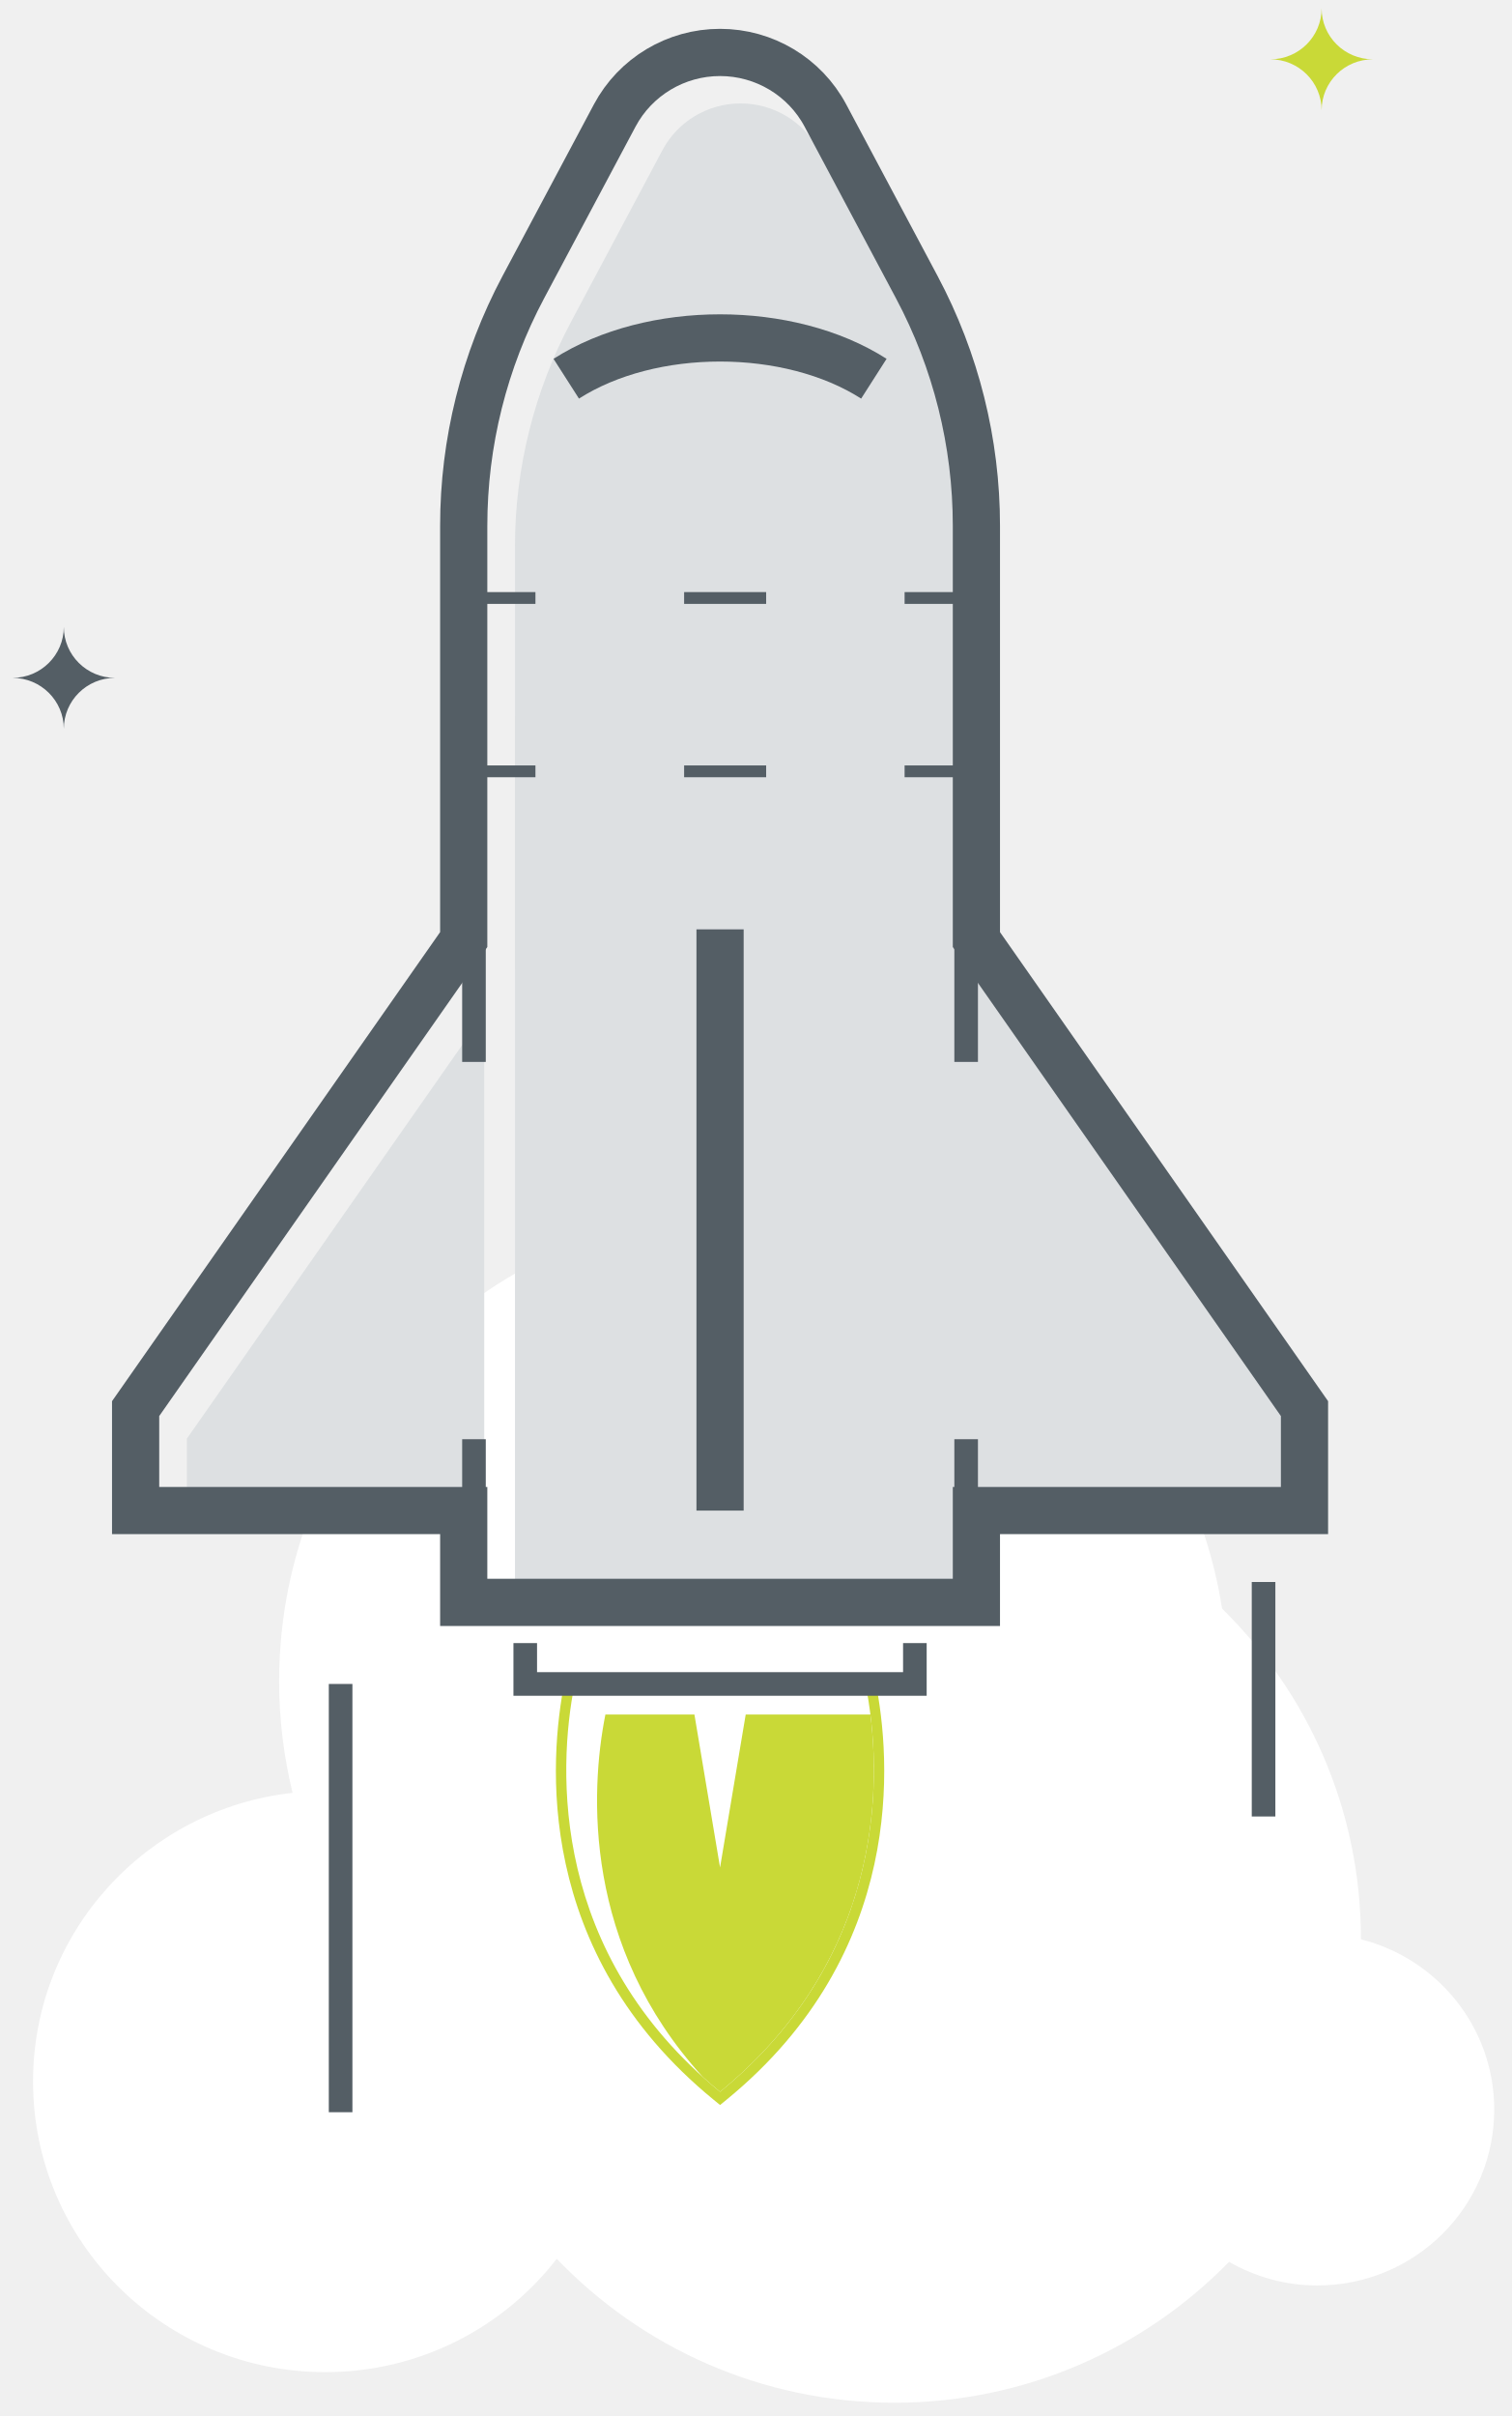
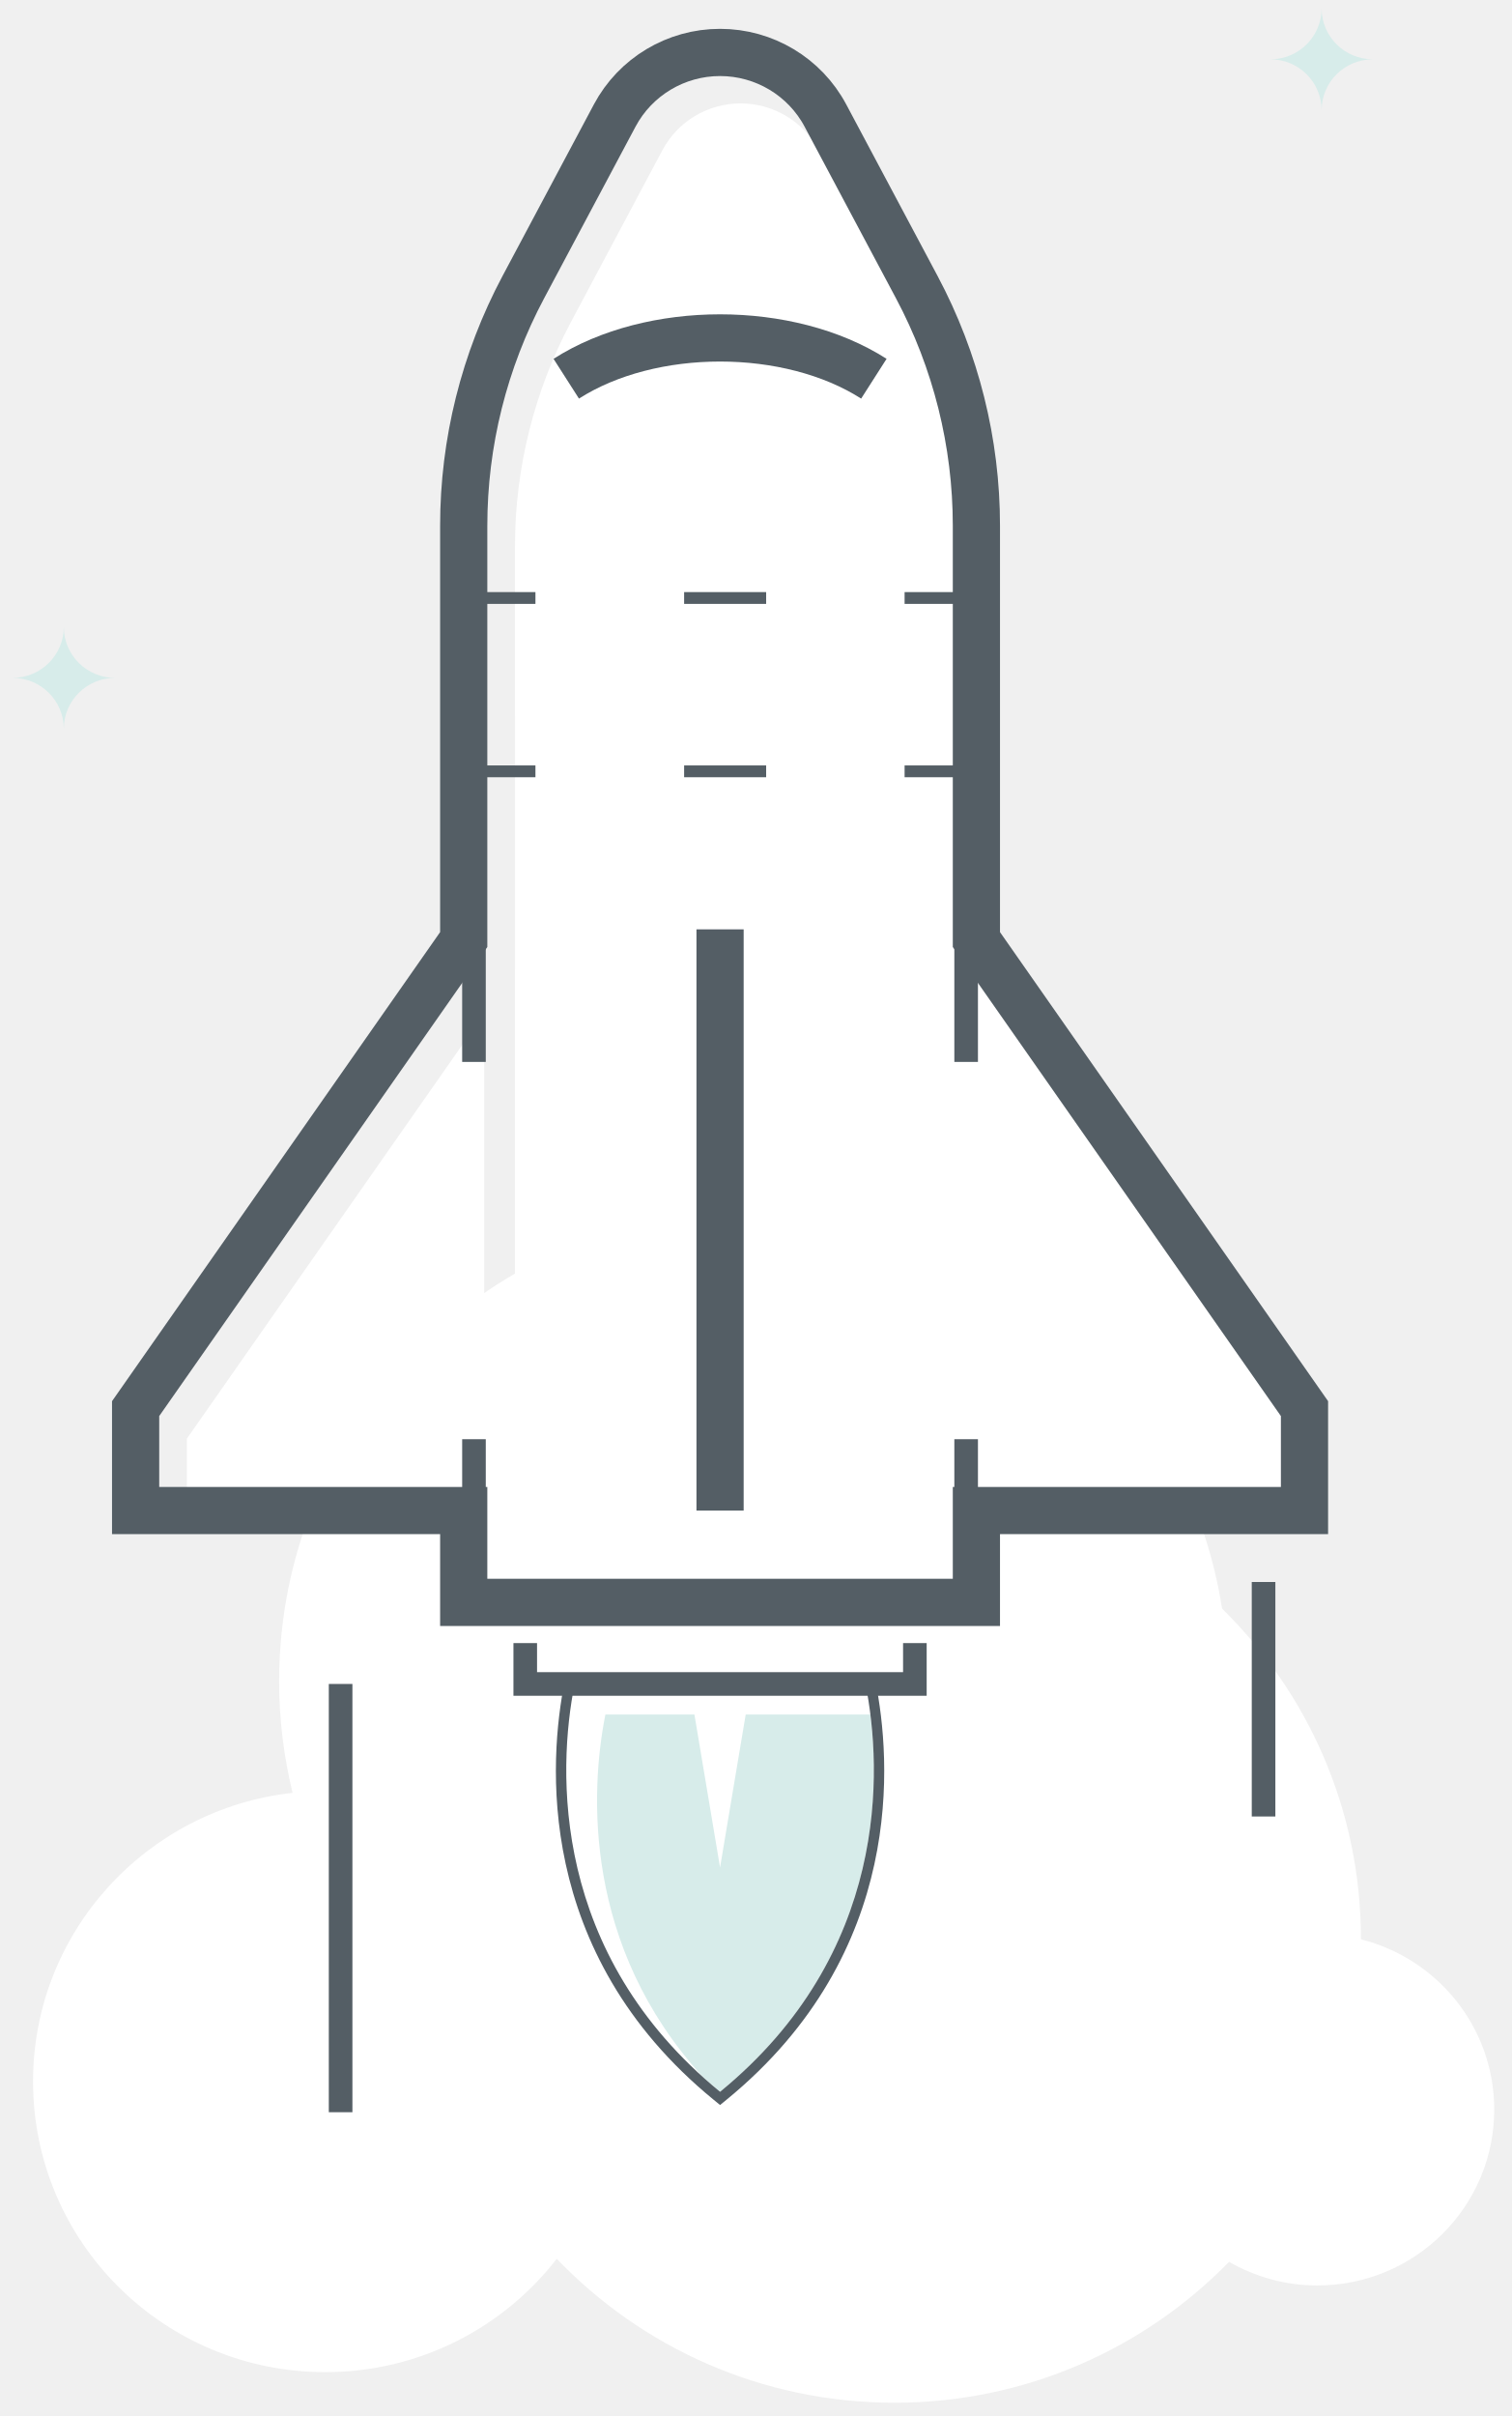
<svg xmlns="http://www.w3.org/2000/svg" width="82px" height="131px" viewBox="0 0 82 131" version="1.1">
  <defs />
  <g id="官網" stroke="none" stroke-width="1" fill="none" fill-rule="evenodd">
    <g id="首頁" transform="translate(-839, -834)">
      <g id="服務項目" transform="translate(0, 600)">
        <g id="3" transform="translate(800, 219)">
          <rect id="Rectangle-11" stroke="#FFFFFF" fill="#FFFFFF" opacity="0" x="0" y="0" width="160" height="160" />
          <g transform="translate(39.68, 15.36)" id="illustration">
            <g>
-               <g id="Page-1" transform="translate(-0, -0)">
-                 <g id="1" transform="translate(-0, 0)">
+               <g id="Page-1" transform="translate(-0, 0)">
+                 <g id="1" transform="translate(0, 0)">
                  <g id="Rocket" transform="translate(-0, 0)">
-                     <g id="illustration" transform="translate(-0, 0)">
+                     <g id="illustration">
                      <path d="M73.131,104.792 C73.131,104.784 73.132,104.774 73.132,104.765 C73.132,97.76 70.25,91.426 65.602,86.865 C63.694,74.614 53.041,65.236 40.183,65.236 C25.976,65.236 14.459,76.685 14.459,90.808 C14.459,92.891 14.716,94.912 15.188,96.851 C7.27,97.728 1.112,104.4 1.112,112.506 C1.112,121.207 8.208,128.262 16.962,128.262 C22.074,128.262 26.619,125.852 29.517,122.117 C34.126,126.921 40.622,129.92 47.828,129.92 C54.951,129.92 61.382,126.99 65.981,122.281 C67.391,123.091 69.023,123.562 70.768,123.562 C76.067,123.562 80.362,119.293 80.362,114.026 C80.362,109.571 77.285,105.84 73.131,104.792" id="Fill-1" fill="#FFFFFF" />
                      <g id="rocket" transform="translate(6.673655, 2.211404)">
-                         <path d="M18.909,52.384 L2.783,75.433 L2.783,78.78 L18.909,78.78 L18.909,52.384 L18.909,52.384 Z" id="Fill-4" fill="#DDE0E2" />
-                         <path d="M45.047,48.893 L45.047,27.04 C45.047,22.819 43.996,18.614 42.009,14.882 L37.051,5.574 C36.218,4.008 34.594,3.037 32.813,3.037 C31.031,3.037 29.407,4.008 28.574,5.573 L23.616,14.882 C21.628,18.614 20.577,22.818 20.577,27.041 L20.578,49.999 L20.577,50 L20.577,78.78 L20.577,80.301 L20.577,83.76 L45.047,83.76 L45.047,78.78 L62.842,78.78 L62.842,74.327 L45.047,48.893 L45.047,48.893 Z" id="Fill-6" fill="#DDE0E2" />
+                         <path d="M18.909,52.384 L2.783,75.433 L2.783,78.78 L18.909,78.78 L18.909,52.384 L18.909,52.384 Z" id="Fill-4" fill="#FFFFFF" />
+                         <path d="M45.047,48.893 L45.047,27.04 C45.047,22.819 43.996,18.614 42.009,14.882 L37.051,5.574 C36.218,4.008 34.594,3.037 32.813,3.037 C31.031,3.037 29.407,4.008 28.574,5.573 L23.616,14.882 C21.628,18.614 20.577,22.818 20.577,27.041 L20.578,49.999 L20.577,50 L20.577,78.78 L20.577,80.301 L20.577,83.76 L45.047,83.76 L45.047,78.78 L62.842,78.78 L62.842,74.327 L45.047,48.893 L45.047,48.893 Z" id="Fill-6" fill="#FFFFFF" />
                        <path d="M18.353,33.444 L18.353,55.008" id="Stroke-8" stroke="#545E65" stroke-width="1.28" />
                        <path d="M45.047,55.008 L45.047,33.445" id="Stroke-10" stroke="#545E65" stroke-width="1.28" />
                        <path d="M31.7,79.336 L31.7,47.82" id="Stroke-12" stroke="#545E65" stroke-width="2.56" />
                        <path d="M18.353,75.465 L18.353,79.336" id="Stroke-14" stroke="#545E65" stroke-width="1.28" />
                        <path d="M45.047,79.336 L45.047,75.465" id="Stroke-16" stroke="#545E65" stroke-width="1.28" />
                        <path d="M41.709,29.853 L45.603,29.853" id="Stroke-18" stroke="#545E65" stroke-width="0.64" />
                        <path d="M17.793,29.853 L21.687,29.853" id="Stroke-20" stroke="#545E65" stroke-width="0.64" />
                        <path d="M41.709,39.252 L45.603,39.252" id="Stroke-22" stroke="#545E65" stroke-width="0.64" />
                        <path d="M17.793,39.252 L21.687,39.252" id="Stroke-24" stroke="#545E65" stroke-width="0.64" />
                        <path d="M29.751,29.853 L34.2,29.853" id="Stroke-26" stroke="#545E65" stroke-width="0.64" />
                        <path d="M29.751,39.252 L34.2,39.252" id="Stroke-28" stroke="#545E65" stroke-width="0.64" />
                        <path d="M63.398,73.807 L45.603,48.373 L45.603,25.935 C45.603,21.426 44.494,16.985 42.371,13.001 L37.413,3.691 C36.293,1.588 34.094,0.272 31.7,0.272 L31.7,0.272 C29.306,0.272 27.108,1.588 25.987,3.691 L21.029,13 C18.906,16.985 17.797,21.426 17.797,25.935 L17.797,48.373 L0.002,73.807 L0.002,79.333 L17.797,79.333 L17.797,84.313 L45.603,84.313 L45.603,79.333 L63.398,79.333 L63.398,73.807 L63.398,73.807 L63.398,73.807 Z" id="Stroke-30" stroke="#545E65" stroke-width="2.56" />
                        <path d="M40.042,17.963 C35.431,15.015 27.968,15.015 23.358,17.963" id="Stroke-32" stroke="#545E65" stroke-width="2.56" />
                        <path d="M39.588,88.736 L23.812,88.736 C22.87,93.455 22.547,103.36 31.7,110.85 C40.854,103.36 40.53,93.455 39.588,88.736" id="Fill-34" fill="#FFFFFF" />
-                         <path d="M39.854,90.394 L25.481,90.394 C24.639,94.61 24.297,102.964 30.759,110.038 C31.062,110.311 31.373,110.582 31.7,110.85 C39.889,104.149 40.493,95.519 39.854,90.394" id="Fill-36" fill="#C9D937" />
+                         <path d="M39.854,90.394 L25.481,90.394 C24.639,94.61 24.297,102.964 30.759,110.038 C31.062,110.311 31.373,110.582 31.7,110.85 C39.889,104.149 40.493,95.519 39.854,90.394" id="Fill-36" fill="#D7ECEA" />
                        <path d="M11.12,88.736 L11.12,111.957" id="Stroke-38" stroke="#545E65" stroke-width="1.28" />
                        <path d="M61.178,83.207 L61.178,95.922" id="Stroke-40" stroke="#545E65" stroke-width="1.28" />
-                         <path d="M40.045,88.183 L39.588,88.183 L23.812,88.183 L23.355,88.183 L23.266,88.628 C22.439,92.773 21.569,103.277 31.347,111.277 L31.7,111.566 L32.054,111.277 C41.831,103.277 40.961,92.773 40.134,88.628 L40.045,88.183 L40.045,88.183 Z M39.588,88.736 C40.53,93.455 40.854,103.36 31.7,110.85 C22.547,103.36 22.87,93.455 23.812,88.736 L39.588,88.736 L39.588,88.736 L39.588,88.736 Z" id="Fill-42" fill="#C9D937" />
+                         <path d="M40.045,88.183 L39.588,88.183 L23.812,88.183 L23.355,88.183 L23.266,88.628 C22.439,92.773 21.569,103.277 31.347,111.277 L31.7,111.566 L32.054,111.277 C41.831,103.277 40.961,92.773 40.134,88.628 L40.045,88.183 L40.045,88.183 Z M39.588,88.736 C40.53,93.455 40.854,103.36 31.7,110.85 C22.547,103.36 22.87,93.455 23.812,88.736 L39.588,88.736 L39.588,88.736 L39.588,88.736 Z" id="Fill-42" fill="#545E65" />
                        <path d="M30.032,88.736 L31.7,98.686 L33.369,88.736 L30.032,88.736 L30.032,88.736 Z" id="Fill-44" fill="#FFFFFF" />
                        <path d="M21.134,86.52 L21.134,88.736 L42.266,88.736 L42.266,86.52" id="Stroke-46" stroke="#545E65" stroke-width="1.28" />
                      </g>
-                       <path d="M73.781,2.856 C72.245,2.856 71,1.619 71,0.092 C71,1.619 69.755,2.856 68.22,2.856 C69.755,2.856 71,4.094 71,5.621 C71,4.094 72.245,2.856 73.781,2.856" id="Fill-48" fill="#C9D937" />
-                       <path d="M5.561,36.396 C4.026,36.396 2.781,35.158 2.781,33.632 C2.781,35.158 1.535,36.396 -9.23705556e-14,36.396 C1.535,36.396 2.781,37.634 2.781,39.16 C2.781,37.634 4.026,36.396 5.561,36.396" id="Fill-51" fill="#545E65" />
+                       <path d="M73.781,2.856 C72.245,2.856 71,1.619 71,0.092 C71,1.619 69.755,2.856 68.22,2.856 C69.755,2.856 71,4.094 71,5.621 C71,4.094 72.245,2.856 73.781,2.856" id="Fill-48" fill="#D7ECEA" />
+                       <path d="M5.561,36.396 C4.026,36.396 2.781,35.158 2.781,33.632 C2.781,35.158 1.535,36.396 -1.13686838e-13,36.396 C1.535,36.396 2.781,37.634 2.781,39.16 C2.781,37.634 4.026,36.396 5.561,36.396" id="Fill-51" fill="#D7ECEA" />
                    </g>
                  </g>
                </g>
              </g>
            </g>
          </g>
        </g>
      </g>
    </g>
  </g>
</svg>
